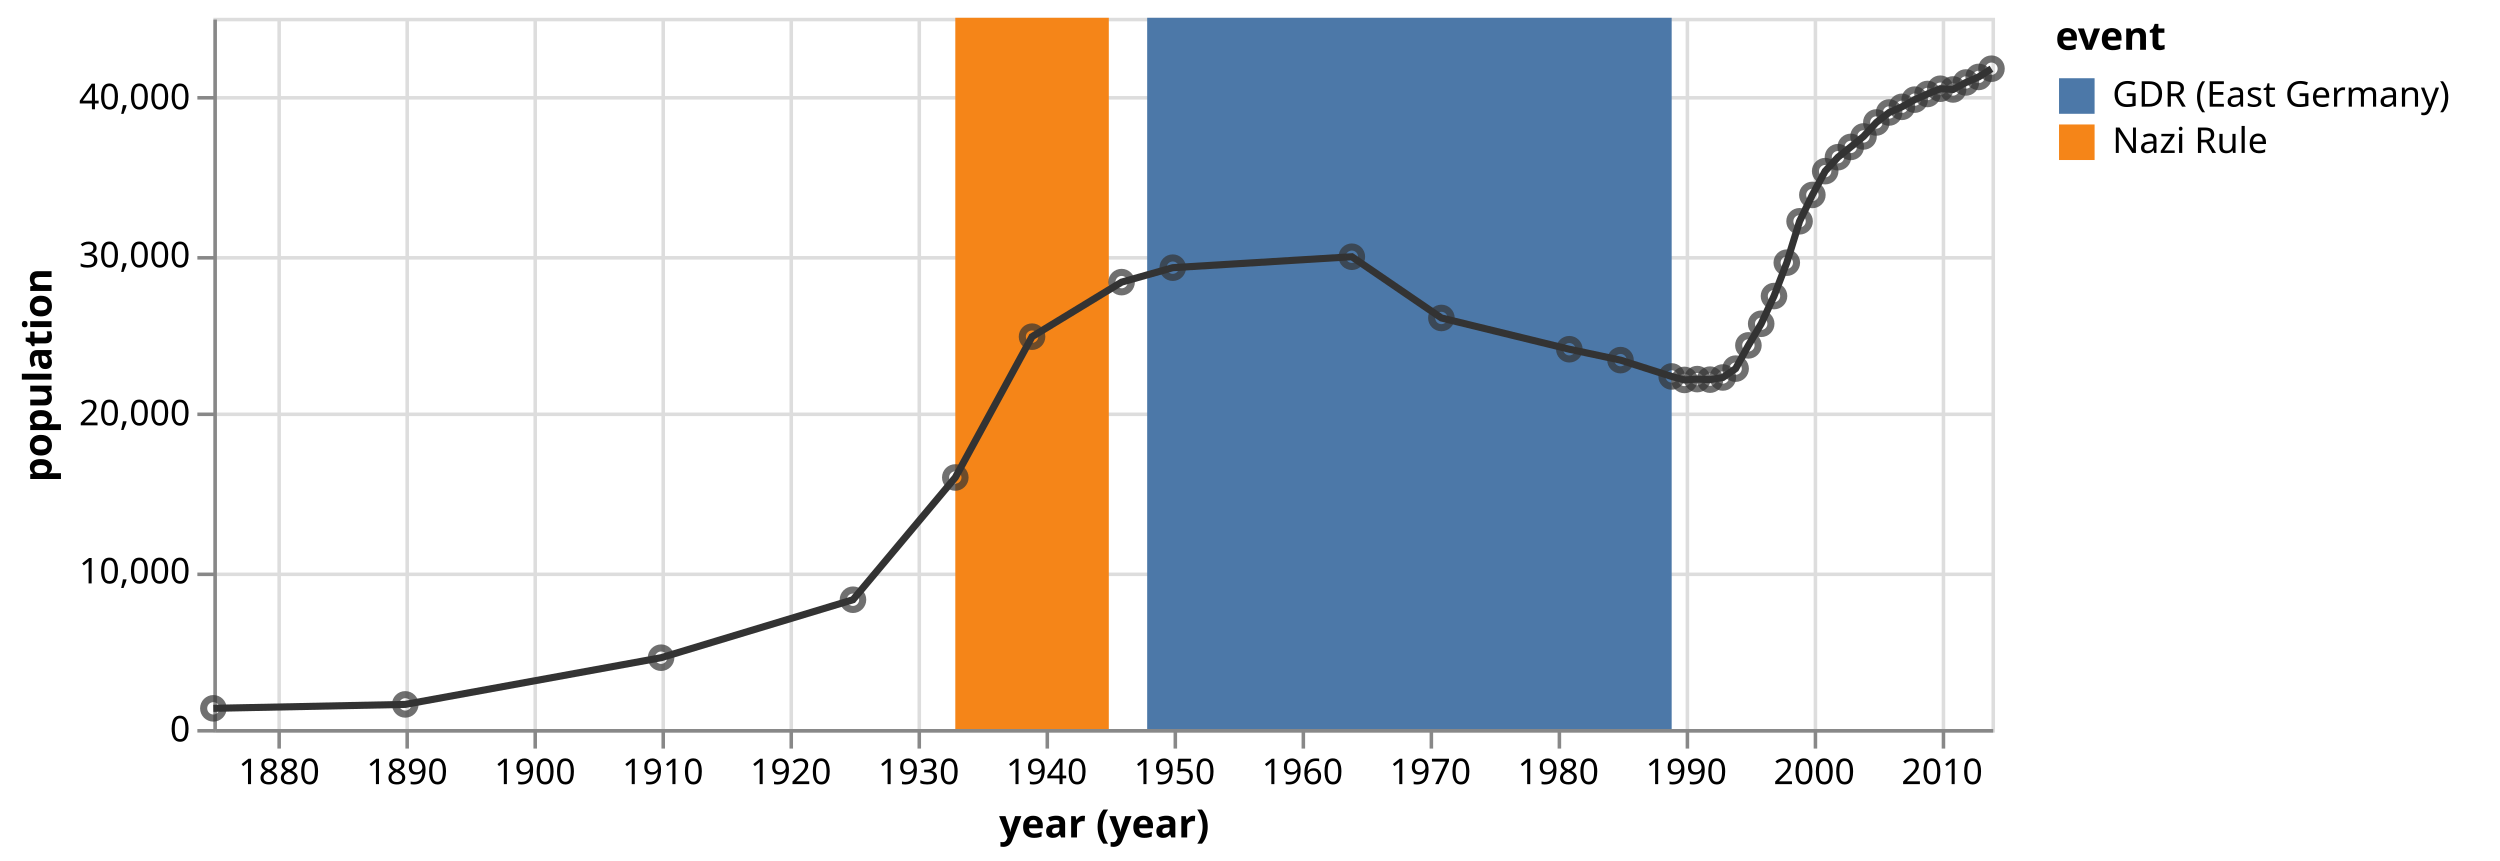
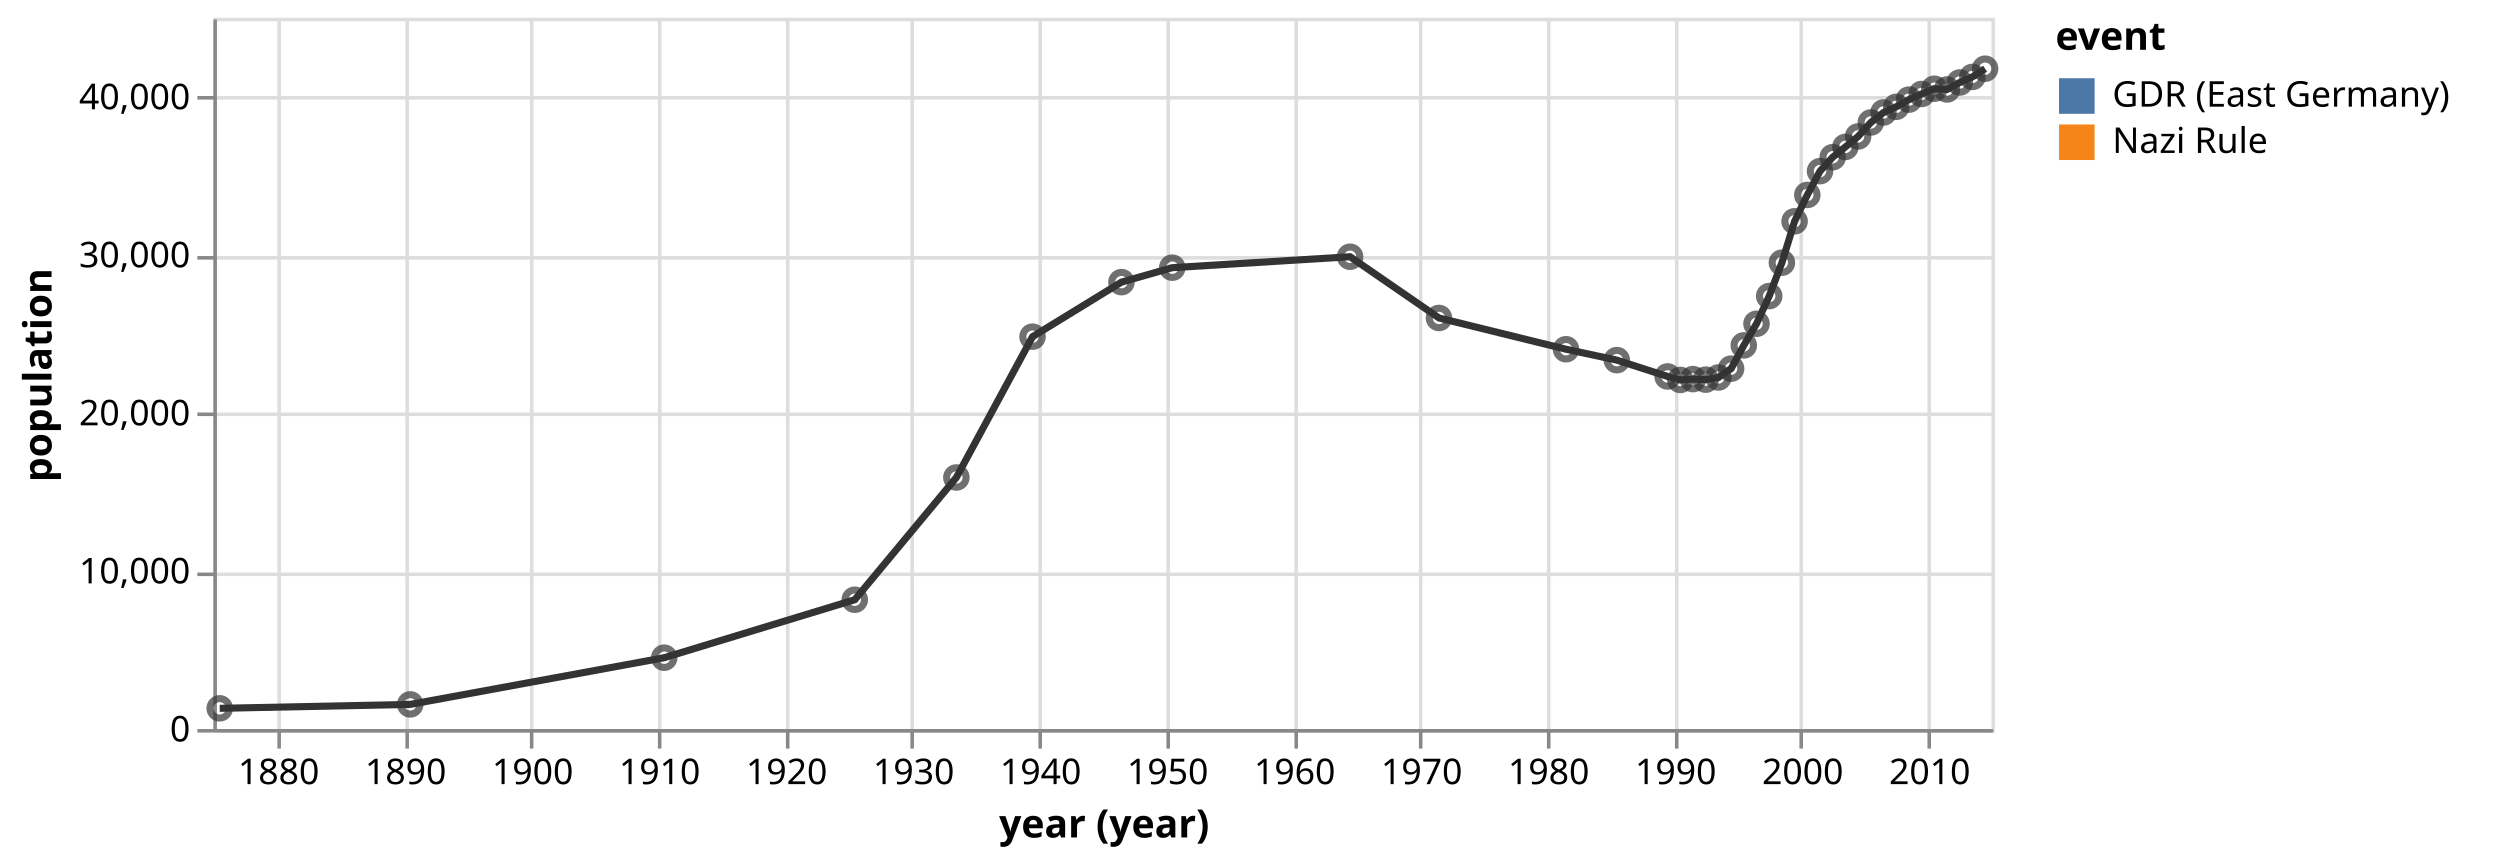
<svg xmlns="http://www.w3.org/2000/svg" class="marks" width="703" height="242" viewBox="0 0 703 242" version="1.1">
  <g transform="translate(60,5)">
    <g class="mark-group role-frame root">
      <g transform="translate(0,0)">
        <path class="background" d="M0.5,0.5h500v200h-500Z" style="fill: none; stroke: #ddd;" />
        <g>
          <g class="mark-group role-axis">
            <g transform="translate(0.5,200.5)">
              <path class="background" d="M0,0h0v0h0Z" style="pointer-events: none; fill: none;" />
              <g>
                <g class="mark-rule role-axis-grid" style="pointer-events: none;">
                  <line transform="translate(18,-200)" x2="0" y2="200" style="fill: none; stroke: #ddd; stroke-width: 1; opacity: 1;" />
                  <line transform="translate(54,-200)" x2="0" y2="200" style="fill: none; stroke: #ddd; stroke-width: 1; opacity: 1;" />
-                   <line transform="translate(90,-200)" x2="0" y2="200" style="fill: none; stroke: #ddd; stroke-width: 1; opacity: 1;" />
-                   <line transform="translate(126,-200)" x2="0" y2="200" style="fill: none; stroke: #ddd; stroke-width: 1; opacity: 1;" />
-                   <line transform="translate(162,-200)" x2="0" y2="200" style="fill: none; stroke: #ddd; stroke-width: 1; opacity: 1;" />
-                   <line transform="translate(198,-200)" x2="0" y2="200" style="fill: none; stroke: #ddd; stroke-width: 1; opacity: 1;" />
-                   <line transform="translate(234,-200)" x2="0" y2="200" style="fill: none; stroke: #ddd; stroke-width: 1; opacity: 1;" />
-                   <line transform="translate(270,-200)" x2="0" y2="200" style="fill: none; stroke: #ddd; stroke-width: 1; opacity: 1;" />
-                   <line transform="translate(306,-200)" x2="0" y2="200" style="fill: none; stroke: #ddd; stroke-width: 1; opacity: 1;" />
-                   <line transform="translate(342,-200)" x2="0" y2="200" style="fill: none; stroke: #ddd; stroke-width: 1; opacity: 1;" />
-                   <line transform="translate(378,-200)" x2="0" y2="200" style="fill: none; stroke: #ddd; stroke-width: 1; opacity: 1;" />
-                   <line transform="translate(414,-200)" x2="0" y2="200" style="fill: none; stroke: #ddd; stroke-width: 1; opacity: 1;" />
-                   <line transform="translate(450,-200)" x2="0" y2="200" style="fill: none; stroke: #ddd; stroke-width: 1; opacity: 1;" />
-                   <line transform="translate(486,-200)" x2="0" y2="200" style="fill: none; stroke: #ddd; stroke-width: 1; opacity: 1;" />
+                   <line transform="translate(89,-200)" x2="0" y2="200" style="fill: none; stroke: #ddd; stroke-width: 1; opacity: 1;" />
+                   <line transform="translate(125,-200)" x2="0" y2="200" style="fill: none; stroke: #ddd; stroke-width: 1; opacity: 1;" />
+                   <line transform="translate(161,-200)" x2="0" y2="200" style="fill: none; stroke: #ddd; stroke-width: 1; opacity: 1;" />
+                   <line transform="translate(196,-200)" x2="0" y2="200" style="fill: none; stroke: #ddd; stroke-width: 1; opacity: 1;" />
+                   <line transform="translate(232,-200)" x2="0" y2="200" style="fill: none; stroke: #ddd; stroke-width: 1; opacity: 1;" />
+                   <line transform="translate(268,-200)" x2="0" y2="200" style="fill: none; stroke: #ddd; stroke-width: 1; opacity: 1;" />
+                   <line transform="translate(304,-200)" x2="0" y2="200" style="fill: none; stroke: #ddd; stroke-width: 1; opacity: 1;" />
+                   <line transform="translate(339,-200)" x2="0" y2="200" style="fill: none; stroke: #ddd; stroke-width: 1; opacity: 1;" />
+                   <line transform="translate(375,-200)" x2="0" y2="200" style="fill: none; stroke: #ddd; stroke-width: 1; opacity: 1;" />
+                   <line transform="translate(411,-200)" x2="0" y2="200" style="fill: none; stroke: #ddd; stroke-width: 1; opacity: 1;" />
+                   <line transform="translate(446,-200)" x2="0" y2="200" style="fill: none; stroke: #ddd; stroke-width: 1; opacity: 1;" />
+                   <line transform="translate(482,-200)" x2="0" y2="200" style="fill: none; stroke: #ddd; stroke-width: 1; opacity: 1;" />
                </g>
              </g>
            </g>
          </g>
          <g class="mark-group role-axis">
            <g transform="translate(0.5,0.5)">
              <path class="background" d="M0,0h0v0h0Z" style="pointer-events: none; fill: none;" />
              <g>
                <g class="mark-rule role-axis-grid" style="pointer-events: none;">
                  <line transform="translate(0,200)" x2="500" y2="0" style="fill: none; stroke: #ddd; stroke-width: 1; opacity: 1;" />
                  <line transform="translate(0,156)" x2="500" y2="0" style="fill: none; stroke: #ddd; stroke-width: 1; opacity: 1;" />
                  <line transform="translate(0,111)" x2="500" y2="0" style="fill: none; stroke: #ddd; stroke-width: 1; opacity: 1;" />
                  <line transform="translate(0,67)" x2="500" y2="0" style="fill: none; stroke: #ddd; stroke-width: 1; opacity: 1;" />
                  <line transform="translate(0,22)" x2="500" y2="0" style="fill: none; stroke: #ddd; stroke-width: 1; opacity: 1;" />
                </g>
              </g>
            </g>
          </g>
          <g class="mark-group role-axis">
            <g transform="translate(0.5,200.5)">
              <path class="background" d="M0,0h0v0h0Z" style="pointer-events: none; fill: none;" />
              <g>
                <g class="mark-rule role-axis-tick" style="pointer-events: none;">
                  <line transform="translate(18,0)" x2="0" y2="5" style="fill: none; stroke: #888; stroke-width: 1; opacity: 1;" />
                  <line transform="translate(54,0)" x2="0" y2="5" style="fill: none; stroke: #888; stroke-width: 1; opacity: 1;" />
-                   <line transform="translate(90,0)" x2="0" y2="5" style="fill: none; stroke: #888; stroke-width: 1; opacity: 1;" />
-                   <line transform="translate(126,0)" x2="0" y2="5" style="fill: none; stroke: #888; stroke-width: 1; opacity: 1;" />
-                   <line transform="translate(162,0)" x2="0" y2="5" style="fill: none; stroke: #888; stroke-width: 1; opacity: 1;" />
-                   <line transform="translate(198,0)" x2="0" y2="5" style="fill: none; stroke: #888; stroke-width: 1; opacity: 1;" />
-                   <line transform="translate(234,0)" x2="0" y2="5" style="fill: none; stroke: #888; stroke-width: 1; opacity: 1;" />
-                   <line transform="translate(270,0)" x2="0" y2="5" style="fill: none; stroke: #888; stroke-width: 1; opacity: 1;" />
-                   <line transform="translate(306,0)" x2="0" y2="5" style="fill: none; stroke: #888; stroke-width: 1; opacity: 1;" />
-                   <line transform="translate(342,0)" x2="0" y2="5" style="fill: none; stroke: #888; stroke-width: 1; opacity: 1;" />
-                   <line transform="translate(378,0)" x2="0" y2="5" style="fill: none; stroke: #888; stroke-width: 1; opacity: 1;" />
-                   <line transform="translate(414,0)" x2="0" y2="5" style="fill: none; stroke: #888; stroke-width: 1; opacity: 1;" />
-                   <line transform="translate(450,0)" x2="0" y2="5" style="fill: none; stroke: #888; stroke-width: 1; opacity: 1;" />
-                   <line transform="translate(486,0)" x2="0" y2="5" style="fill: none; stroke: #888; stroke-width: 1; opacity: 1;" />
+                   <line transform="translate(89,0)" x2="0" y2="5" style="fill: none; stroke: #888; stroke-width: 1; opacity: 1;" />
+                   <line transform="translate(125,0)" x2="0" y2="5" style="fill: none; stroke: #888; stroke-width: 1; opacity: 1;" />
+                   <line transform="translate(161,0)" x2="0" y2="5" style="fill: none; stroke: #888; stroke-width: 1; opacity: 1;" />
+                   <line transform="translate(196,0)" x2="0" y2="5" style="fill: none; stroke: #888; stroke-width: 1; opacity: 1;" />
+                   <line transform="translate(232,0)" x2="0" y2="5" style="fill: none; stroke: #888; stroke-width: 1; opacity: 1;" />
+                   <line transform="translate(268,0)" x2="0" y2="5" style="fill: none; stroke: #888; stroke-width: 1; opacity: 1;" />
+                   <line transform="translate(304,0)" x2="0" y2="5" style="fill: none; stroke: #888; stroke-width: 1; opacity: 1;" />
+                   <line transform="translate(339,0)" x2="0" y2="5" style="fill: none; stroke: #888; stroke-width: 1; opacity: 1;" />
+                   <line transform="translate(375,0)" x2="0" y2="5" style="fill: none; stroke: #888; stroke-width: 1; opacity: 1;" />
+                   <line transform="translate(411,0)" x2="0" y2="5" style="fill: none; stroke: #888; stroke-width: 1; opacity: 1;" />
+                   <line transform="translate(446,0)" x2="0" y2="5" style="fill: none; stroke: #888; stroke-width: 1; opacity: 1;" />
+                   <line transform="translate(482,0)" x2="0" y2="5" style="fill: none; stroke: #888; stroke-width: 1; opacity: 1;" />
                </g>
                <g class="mark-text role-axis-label" style="pointer-events: none;">
-                   <text text-anchor="middle" transform="translate(17.98341,15)" style="font-family: sans-serif; font-size: 10px; fill: #000; opacity: 1;">1880</text>
-                   <text text-anchor="middle" transform="translate(53.96014,15)" style="font-family: sans-serif; font-size: 10px; fill: #000; opacity: 1;">1890</text>
-                   <text text-anchor="middle" transform="translate(89.92696,15)" style="font-family: sans-serif; font-size: 10px; fill: #000; opacity: 1;">1900</text>
-                   <text text-anchor="middle" transform="translate(125.8938,15)" style="font-family: sans-serif; font-size: 10px; fill: #000; opacity: 1;">1910</text>
-                   <text text-anchor="middle" transform="translate(161.8606,15)" style="font-family: sans-serif; font-size: 10px; fill: #000; opacity: 1;">1920</text>
-                   <text text-anchor="middle" transform="translate(197.8373,15)" style="font-family: sans-serif; font-size: 10px; fill: #000; opacity: 1;">1930</text>
-                   <text text-anchor="middle" transform="translate(233.8041,15)" style="font-family: sans-serif; font-size: 10px; fill: #000; opacity: 1;">1940</text>
-                   <text text-anchor="middle" transform="translate(269.7808,15)" style="font-family: sans-serif; font-size: 10px; fill: #000; opacity: 1;">1950</text>
-                   <text text-anchor="middle" transform="translate(305.7476,15)" style="font-family: sans-serif; font-size: 10px; fill: #000; opacity: 1;">1960</text>
-                   <text text-anchor="middle" transform="translate(341.7243,15)" style="font-family: sans-serif; font-size: 10px; fill: #000; opacity: 1;">1970</text>
-                   <text text-anchor="middle" transform="translate(377.6911,15)" style="font-family: sans-serif; font-size: 10px; fill: #000; opacity: 1;">1980</text>
-                   <text text-anchor="middle" transform="translate(413.6678,15)" style="font-family: sans-serif; font-size: 10px; fill: #000; opacity: 1;">1990</text>
-                   <text text-anchor="middle" transform="translate(449.6346,15)" style="font-family: sans-serif; font-size: 10px; fill: #000; opacity: 1;">2000</text>
-                   <text text-anchor="middle" transform="translate(485.6113,15)" style="font-family: sans-serif; font-size: 10px; fill: #000; opacity: 1;">2010</text>
+                   <text text-anchor="middle" transform="translate(17.85505,15)" style="font-family: sans-serif; font-size: 10px; fill: #000; opacity: 1;">1880</text>
+                   <text text-anchor="middle" transform="translate(53.57496,15)" style="font-family: sans-serif; font-size: 10px; fill: #000; opacity: 1;">1890</text>
+                   <text text-anchor="middle" transform="translate(89.28506,15)" style="font-family: sans-serif; font-size: 10px; fill: #000; opacity: 1;">1900</text>
+                   <text text-anchor="middle" transform="translate(124.9951,15)" style="font-family: sans-serif; font-size: 10px; fill: #000; opacity: 1;">1910</text>
+                   <text text-anchor="middle" transform="translate(160.7052,15)" style="font-family: sans-serif; font-size: 10px; fill: #000; opacity: 1;">1920</text>
+                   <text text-anchor="middle" transform="translate(196.4251,15)" style="font-family: sans-serif; font-size: 10px; fill: #000; opacity: 1;">1930</text>
+                   <text text-anchor="middle" transform="translate(232.1352,15)" style="font-family: sans-serif; font-size: 10px; fill: #000; opacity: 1;">1940</text>
+                   <text text-anchor="middle" transform="translate(267.8551,15)" style="font-family: sans-serif; font-size: 10px; fill: #000; opacity: 1;">1950</text>
+                   <text text-anchor="middle" transform="translate(303.5652,15)" style="font-family: sans-serif; font-size: 10px; fill: #000; opacity: 1;">1960</text>
+                   <text text-anchor="middle" transform="translate(339.285,15)" style="font-family: sans-serif; font-size: 10px; fill: #000; opacity: 1;">1970</text>
+                   <text text-anchor="middle" transform="translate(374.9951,15)" style="font-family: sans-serif; font-size: 10px; fill: #000; opacity: 1;">1980</text>
+                   <text text-anchor="middle" transform="translate(410.715,15)" style="font-family: sans-serif; font-size: 10px; fill: #000; opacity: 1;">1990</text>
+                   <text text-anchor="middle" transform="translate(446.4251,15)" style="font-family: sans-serif; font-size: 10px; fill: #000; opacity: 1;">2000</text>
+                   <text text-anchor="middle" transform="translate(482.145,15)" style="font-family: sans-serif; font-size: 10px; fill: #000; opacity: 1;">2010</text>
                </g>
                <g class="mark-rule role-axis-domain" style="pointer-events: none;">
                  <line transform="translate(0,0)" x2="500" y2="0" style="fill: none; stroke: #888; stroke-width: 1; opacity: 1;" />
                </g>
                <g class="mark-text role-axis-title" style="pointer-events: none;">
                  <text text-anchor="middle" transform="translate(250,30)" style="font-family: sans-serif; font-size: 11px; font-weight: bold; fill: #000; opacity: 1;">year (year)</text>
                </g>
              </g>
            </g>
          </g>
          <g class="mark-group role-axis">
            <g transform="translate(0.5,0.5)">
              <path class="background" d="M0,0h0v0h0Z" style="pointer-events: none; fill: none;" />
              <g>
                <g class="mark-rule role-axis-tick" style="pointer-events: none;">
                  <line transform="translate(0,200)" x2="-5" y2="0" style="fill: none; stroke: #888; stroke-width: 1; opacity: 1;" />
                  <line transform="translate(0,156)" x2="-5" y2="0" style="fill: none; stroke: #888; stroke-width: 1; opacity: 1;" />
                  <line transform="translate(0,111)" x2="-5" y2="0" style="fill: none; stroke: #888; stroke-width: 1; opacity: 1;" />
                  <line transform="translate(0,67)" x2="-5" y2="0" style="fill: none; stroke: #888; stroke-width: 1; opacity: 1;" />
                  <line transform="translate(0,22)" x2="-5" y2="0" style="fill: none; stroke: #888; stroke-width: 1; opacity: 1;" />
                </g>
                <g class="mark-text role-axis-label" style="pointer-events: none;">
                  <text text-anchor="end" transform="translate(-7,203)" style="font-family: sans-serif; font-size: 10px; fill: #000; opacity: 1;">0</text>
                  <text text-anchor="end" transform="translate(-7,158.5556)" style="font-family: sans-serif; font-size: 10px; fill: #000; opacity: 1;">10,000</text>
                  <text text-anchor="end" transform="translate(-7,114.1111)" style="font-family: sans-serif; font-size: 10px; fill: #000; opacity: 1;">20,000</text>
                  <text text-anchor="end" transform="translate(-7,69.66667)" style="font-family: sans-serif; font-size: 10px; fill: #000; opacity: 1;">30,000</text>
                  <text text-anchor="end" transform="translate(-7,25.22222)" style="font-family: sans-serif; font-size: 10px; fill: #000; opacity: 1;">40,000</text>
                </g>
                <g class="mark-rule role-axis-domain" style="pointer-events: none;">
                  <line transform="translate(0,200)" x2="0" y2="-200" style="fill: none; stroke: #888; stroke-width: 1; opacity: 1;" />
                </g>
                <g class="mark-text role-axis-title" style="pointer-events: none;">
                  <text text-anchor="middle" transform="translate(-44,100) rotate(-90) translate(0,-2)" style="font-family: sans-serif; font-size: 11px; font-weight: bold; fill: #000; opacity: 1;">population</text>
                </g>
              </g>
            </g>
          </g>
          <g class="mark-rect role-mark layer_0_marks">
-             <path d="M208.631,0h43.166v200h-43.166Z" style="fill: #f58518;" />
-             <path d="M262.582,0h147.492v200h-147.492Z" style="fill: #4c78a8;" />
+             <path d="M207.142,0h0v200h0Z" style="fill: #f58518;" />
+             <path d="M260.707,0h0v200h0Z" style="fill: #4c78a8;" />
          </g>
          <g class="mark-line role-mark layer_1_marks">
-             <path d="M0,194.182L53.96,193.076L125.894,179.947L179.854,163.644L208.631,129.267L230.209,89.671L255.392,74.333L269.781,70.271L320.136,67.196L345.319,84.413L381.296,93.204L395.684,96.267L410.073,100.858L413.668,101.836L417.263,101.604L420.857,101.756L424.462,101.147L428.056,98.662L431.651,92.12L435.246,86.044L438.85,78.253L442.445,68.867L446.04,57.227L449.635,49.818L453.239,43.124L456.834,39.204L460.429,36.316L464.023,33.364L467.628,29.44L471.223,26.631L474.817,25.04L478.412,23.018L482.017,21.427L485.611,19.951L489.206,20.156L492.801,18.2L496.405,16.631L500,14.324" style="fill: none; stroke: #333; stroke-width: 2;" />
+             <path d="M1.785,194.182L55.359,193.076L126.78,179.947L180.355,163.644L208.927,129.267L230.351,89.671L255.354,74.333L269.64,70.271L319.641,67.196L344.639,84.413L380.358,93.204L394.644,96.267L408.93,100.858L412.5,101.836L416.069,101.604L419.643,101.756L423.216,101.147L426.786,98.662L430.355,92.12L433.929,86.044L437.502,78.253L441.072,68.867L444.641,57.227L448.215,49.818L451.788,43.124L455.357,39.204L458.927,36.316L462.5,33.364L466.074,29.44L469.643,26.631L473.213,25.04L476.786,23.018L480.36,21.427L483.929,19.951L487.499,20.156L491.072,18.2L494.646,16.631L498.215,14.324" style="fill: none; stroke: #333; stroke-width: 2;" />
          </g>
          <g class="mark-symbol role-mark layer_2_marks">
-             <path transform="translate(0,194.1822)" d="M2.739,0A2.739,2.739,0,1,1,-2.739,0A2.739,2.739,0,1,1,2.739,0" style="fill: none; stroke: #333; stroke-width: 2; opacity: 0.7;" />
-             <path transform="translate(53.96014,193.0756)" d="M2.739,0A2.739,2.739,0,1,1,-2.739,0A2.739,2.739,0,1,1,2.739,0" style="fill: none; stroke: #333; stroke-width: 2; opacity: 0.7;" />
-             <path transform="translate(125.8938,179.9467)" d="M2.739,0A2.739,2.739,0,1,1,-2.739,0A2.739,2.739,0,1,1,2.739,0" style="fill: none; stroke: #333; stroke-width: 2; opacity: 0.7;" />
-             <path transform="translate(179.8539,163.6444)" d="M2.739,0A2.739,2.739,0,1,1,-2.739,0A2.739,2.739,0,1,1,2.739,0" style="fill: none; stroke: #333; stroke-width: 2; opacity: 0.7;" />
-             <path transform="translate(208.6313,129.2667)" d="M2.739,0A2.739,2.739,0,1,1,-2.739,0A2.739,2.739,0,1,1,2.739,0" style="fill: none; stroke: #333; stroke-width: 2; opacity: 0.7;" />
-             <path transform="translate(230.2094,89.67111)" d="M2.739,0A2.739,2.739,0,1,1,-2.739,0A2.739,2.739,0,1,1,2.739,0" style="fill: none; stroke: #333; stroke-width: 2; opacity: 0.7;" />
-             <path transform="translate(255.3921,74.33333)" d="M2.739,0A2.739,2.739,0,1,1,-2.739,0A2.739,2.739,0,1,1,2.739,0" style="fill: none; stroke: #333; stroke-width: 2; opacity: 0.7;" />
-             <path transform="translate(269.7808,70.27111)" d="M2.739,0A2.739,2.739,0,1,1,-2.739,0A2.739,2.739,0,1,1,2.739,0" style="fill: none; stroke: #333; stroke-width: 2; opacity: 0.7;" />
-             <path transform="translate(320.1363,67.19556)" d="M2.739,0A2.739,2.739,0,1,1,-2.739,0A2.739,2.739,0,1,1,2.739,0" style="fill: none; stroke: #333; stroke-width: 2; opacity: 0.7;" />
-             <path transform="translate(345.319,84.41333)" d="M2.739,0A2.739,2.739,0,1,1,-2.739,0A2.739,2.739,0,1,1,2.739,0" style="fill: none; stroke: #333; stroke-width: 2; opacity: 0.7;" />
-             <path transform="translate(381.2957,93.20444)" d="M2.739,0A2.739,2.739,0,1,1,-2.739,0A2.739,2.739,0,1,1,2.739,0" style="fill: none; stroke: #333; stroke-width: 2; opacity: 0.7;" />
-             <path transform="translate(395.6844,96.26667)" d="M2.739,0A2.739,2.739,0,1,1,-2.739,0A2.739,2.739,0,1,1,2.739,0" style="fill: none; stroke: #333; stroke-width: 2; opacity: 0.7;" />
-             <path transform="translate(410.0731,100.8578)" d="M2.739,0A2.739,2.739,0,1,1,-2.739,0A2.739,2.739,0,1,1,2.739,0" style="fill: none; stroke: #333; stroke-width: 2; opacity: 0.7;" />
-             <path transform="translate(413.6678,101.8356)" d="M2.739,0A2.739,2.739,0,1,1,-2.739,0A2.739,2.739,0,1,1,2.739,0" style="fill: none; stroke: #333; stroke-width: 2; opacity: 0.7;" />
-             <path transform="translate(417.2625,101.6044)" d="M2.739,0A2.739,2.739,0,1,1,-2.739,0A2.739,2.739,0,1,1,2.739,0" style="fill: none; stroke: #333; stroke-width: 2; opacity: 0.7;" />
-             <path transform="translate(420.8572,101.7556)" d="M2.739,0A2.739,2.739,0,1,1,-2.739,0A2.739,2.739,0,1,1,2.739,0" style="fill: none; stroke: #333; stroke-width: 2; opacity: 0.7;" />
-             <path transform="translate(424.4618,101.1467)" d="M2.739,0A2.739,2.739,0,1,1,-2.739,0A2.739,2.739,0,1,1,2.739,0" style="fill: none; stroke: #333; stroke-width: 2; opacity: 0.7;" />
-             <path transform="translate(428.0565,98.66222)" d="M2.739,0A2.739,2.739,0,1,1,-2.739,0A2.739,2.739,0,1,1,2.739,0" style="fill: none; stroke: #333; stroke-width: 2; opacity: 0.7;" />
-             <path transform="translate(431.6512,92.12)" d="M2.739,0A2.739,2.739,0,1,1,-2.739,0A2.739,2.739,0,1,1,2.739,0" style="fill: none; stroke: #333; stroke-width: 2; opacity: 0.7;" />
-             <path transform="translate(435.2459,86.04444)" d="M2.739,0A2.739,2.739,0,1,1,-2.739,0A2.739,2.739,0,1,1,2.739,0" style="fill: none; stroke: #333; stroke-width: 2; opacity: 0.7;" />
-             <path transform="translate(438.8505,78.25333)" d="M2.739,0A2.739,2.739,0,1,1,-2.739,0A2.739,2.739,0,1,1,2.739,0" style="fill: none; stroke: #333; stroke-width: 2; opacity: 0.7;" />
-             <path transform="translate(442.4452,68.86667)" d="M2.739,0A2.739,2.739,0,1,1,-2.739,0A2.739,2.739,0,1,1,2.739,0" style="fill: none; stroke: #333; stroke-width: 2; opacity: 0.7;" />
-             <path transform="translate(446.0399,57.22667)" d="M2.739,0A2.739,2.739,0,1,1,-2.739,0A2.739,2.739,0,1,1,2.739,0" style="fill: none; stroke: #333; stroke-width: 2; opacity: 0.7;" />
-             <path transform="translate(449.6346,49.81778)" d="M2.739,0A2.739,2.739,0,1,1,-2.739,0A2.739,2.739,0,1,1,2.739,0" style="fill: none; stroke: #333; stroke-width: 2; opacity: 0.7;" />
-             <path transform="translate(453.2392,43.12444)" d="M2.739,0A2.739,2.739,0,1,1,-2.739,0A2.739,2.739,0,1,1,2.739,0" style="fill: none; stroke: #333; stroke-width: 2; opacity: 0.7;" />
-             <path transform="translate(456.8339,39.20444)" d="M2.739,0A2.739,2.739,0,1,1,-2.739,0A2.739,2.739,0,1,1,2.739,0" style="fill: none; stroke: #333; stroke-width: 2; opacity: 0.7;" />
-             <path transform="translate(460.4286,36.31556)" d="M2.739,0A2.739,2.739,0,1,1,-2.739,0A2.739,2.739,0,1,1,2.739,0" style="fill: none; stroke: #333; stroke-width: 2; opacity: 0.7;" />
-             <path transform="translate(464.0233,33.36444)" d="M2.739,0A2.739,2.739,0,1,1,-2.739,0A2.739,2.739,0,1,1,2.739,0" style="fill: none; stroke: #333; stroke-width: 2; opacity: 0.7;" />
-             <path transform="translate(467.6279,29.44)" d="M2.739,0A2.739,2.739,0,1,1,-2.739,0A2.739,2.739,0,1,1,2.739,0" style="fill: none; stroke: #333; stroke-width: 2; opacity: 0.7;" />
-             <path transform="translate(471.2226,26.63111)" d="M2.739,0A2.739,2.739,0,1,1,-2.739,0A2.739,2.739,0,1,1,2.739,0" style="fill: none; stroke: #333; stroke-width: 2; opacity: 0.7;" />
-             <path transform="translate(474.8173,25.04)" d="M2.739,0A2.739,2.739,0,1,1,-2.739,0A2.739,2.739,0,1,1,2.739,0" style="fill: none; stroke: #333; stroke-width: 2; opacity: 0.7;" />
-             <path transform="translate(478.412,23.01778)" d="M2.739,0A2.739,2.739,0,1,1,-2.739,0A2.739,2.739,0,1,1,2.739,0" style="fill: none; stroke: #333; stroke-width: 2; opacity: 0.7;" />
-             <path transform="translate(482.0166,21.42667)" d="M2.739,0A2.739,2.739,0,1,1,-2.739,0A2.739,2.739,0,1,1,2.739,0" style="fill: none; stroke: #333; stroke-width: 2; opacity: 0.7;" />
-             <path transform="translate(485.6113,19.95111)" d="M2.739,0A2.739,2.739,0,1,1,-2.739,0A2.739,2.739,0,1,1,2.739,0" style="fill: none; stroke: #333; stroke-width: 2; opacity: 0.7;" />
-             <path transform="translate(489.206,20.15556)" d="M2.739,0A2.739,2.739,0,1,1,-2.739,0A2.739,2.739,0,1,1,2.739,0" style="fill: none; stroke: #333; stroke-width: 2; opacity: 0.7;" />
-             <path transform="translate(492.8007,18.2)" d="M2.739,0A2.739,2.739,0,1,1,-2.739,0A2.739,2.739,0,1,1,2.739,0" style="fill: none; stroke: #333; stroke-width: 2; opacity: 0.7;" />
-             <path transform="translate(496.4053,16.63111)" d="M2.739,0A2.739,2.739,0,1,1,-2.739,0A2.739,2.739,0,1,1,2.739,0" style="fill: none; stroke: #333; stroke-width: 2; opacity: 0.7;" />
-             <path transform="translate(500,14.32444)" d="M2.739,0A2.739,2.739,0,1,1,-2.739,0A2.739,2.739,0,1,1,2.739,0" style="fill: none; stroke: #333; stroke-width: 2; opacity: 0.7;" />
+             <path transform="translate(1.784527,194.1822)" d="M2.739,0A2.739,2.739,0,1,1,-2.739,0A2.739,2.739,0,1,1,2.739,0" style="fill: none; stroke: #333; stroke-width: 2; opacity: 0.7;" />
+             <path transform="translate(55.35949,193.0756)" d="M2.739,0A2.739,2.739,0,1,1,-2.739,0A2.739,2.739,0,1,1,2.739,0" style="fill: none; stroke: #333; stroke-width: 2; opacity: 0.7;" />
+             <path transform="translate(126.7797,179.9467)" d="M2.739,0A2.739,2.739,0,1,1,-2.739,0A2.739,2.739,0,1,1,2.739,0" style="fill: none; stroke: #333; stroke-width: 2; opacity: 0.7;" />
+             <path transform="translate(180.3546,163.6444)" d="M2.739,0A2.739,2.739,0,1,1,-2.739,0A2.739,2.739,0,1,1,2.739,0" style="fill: none; stroke: #333; stroke-width: 2; opacity: 0.7;" />
+             <path transform="translate(208.9266,129.2667)" d="M2.739,0A2.739,2.739,0,1,1,-2.739,0A2.739,2.739,0,1,1,2.739,0" style="fill: none; stroke: #333; stroke-width: 2; opacity: 0.7;" />
+             <path transform="translate(230.3507,89.67111)" d="M2.739,0A2.739,2.739,0,1,1,-2.739,0A2.739,2.739,0,1,1,2.739,0" style="fill: none; stroke: #333; stroke-width: 2; opacity: 0.7;" />
+             <path transform="translate(255.3536,74.33333)" d="M2.739,0A2.739,2.739,0,1,1,-2.739,0A2.739,2.739,0,1,1,2.739,0" style="fill: none; stroke: #333; stroke-width: 2; opacity: 0.7;" />
+             <path transform="translate(269.6396,70.27111)" d="M2.739,0A2.739,2.739,0,1,1,-2.739,0A2.739,2.739,0,1,1,2.739,0" style="fill: none; stroke: #333; stroke-width: 2; opacity: 0.7;" />
+             <path transform="translate(319.6406,67.19556)" d="M2.739,0A2.739,2.739,0,1,1,-2.739,0A2.739,2.739,0,1,1,2.739,0" style="fill: none; stroke: #333; stroke-width: 2; opacity: 0.7;" />
+             <path transform="translate(344.6386,84.41333)" d="M2.739,0A2.739,2.739,0,1,1,-2.739,0A2.739,2.739,0,1,1,2.739,0" style="fill: none; stroke: #333; stroke-width: 2; opacity: 0.7;" />
+             <path transform="translate(380.3585,93.20444)" d="M2.739,0A2.739,2.739,0,1,1,-2.739,0A2.739,2.739,0,1,1,2.739,0" style="fill: none; stroke: #333; stroke-width: 2; opacity: 0.7;" />
+             <path transform="translate(394.6445,96.26667)" d="M2.739,0A2.739,2.739,0,1,1,-2.739,0A2.739,2.739,0,1,1,2.739,0" style="fill: none; stroke: #333; stroke-width: 2; opacity: 0.7;" />
+             <path transform="translate(408.9305,100.8578)" d="M2.739,0A2.739,2.739,0,1,1,-2.739,0A2.739,2.739,0,1,1,2.739,0" style="fill: none; stroke: #333; stroke-width: 2; opacity: 0.7;" />
+             <path transform="translate(412.4995,101.8356)" d="M2.739,0A2.739,2.739,0,1,1,-2.739,0A2.739,2.739,0,1,1,2.739,0" style="fill: none; stroke: #333; stroke-width: 2; opacity: 0.7;" />
+             <path transform="translate(416.0686,101.6044)" d="M2.739,0A2.739,2.739,0,1,1,-2.739,0A2.739,2.739,0,1,1,2.739,0" style="fill: none; stroke: #333; stroke-width: 2; opacity: 0.7;" />
+             <path transform="translate(419.6425,101.7556)" d="M2.739,0A2.739,2.739,0,1,1,-2.739,0A2.739,2.739,0,1,1,2.739,0" style="fill: none; stroke: #333; stroke-width: 2; opacity: 0.7;" />
+             <path transform="translate(423.2165,101.1467)" d="M2.739,0A2.739,2.739,0,1,1,-2.739,0A2.739,2.739,0,1,1,2.739,0" style="fill: none; stroke: #333; stroke-width: 2; opacity: 0.7;" />
+             <path transform="translate(426.7855,98.66222)" d="M2.739,0A2.739,2.739,0,1,1,-2.739,0A2.739,2.739,0,1,1,2.739,0" style="fill: none; stroke: #333; stroke-width: 2; opacity: 0.7;" />
+             <path transform="translate(430.3546,92.12)" d="M2.739,0A2.739,2.739,0,1,1,-2.739,0A2.739,2.739,0,1,1,2.739,0" style="fill: none; stroke: #333; stroke-width: 2; opacity: 0.7;" />
+             <path transform="translate(433.9285,86.04444)" d="M2.739,0A2.739,2.739,0,1,1,-2.739,0A2.739,2.739,0,1,1,2.739,0" style="fill: none; stroke: #333; stroke-width: 2; opacity: 0.7;" />
+             <path transform="translate(437.5025,78.25333)" d="M2.739,0A2.739,2.739,0,1,1,-2.739,0A2.739,2.739,0,1,1,2.739,0" style="fill: none; stroke: #333; stroke-width: 2; opacity: 0.7;" />
+             <path transform="translate(441.0715,68.86667)" d="M2.739,0A2.739,2.739,0,1,1,-2.739,0A2.739,2.739,0,1,1,2.739,0" style="fill: none; stroke: #333; stroke-width: 2; opacity: 0.7;" />
+             <path transform="translate(444.6406,57.22667)" d="M2.739,0A2.739,2.739,0,1,1,-2.739,0A2.739,2.739,0,1,1,2.739,0" style="fill: none; stroke: #333; stroke-width: 2; opacity: 0.7;" />
+             <path transform="translate(448.2145,49.81778)" d="M2.739,0A2.739,2.739,0,1,1,-2.739,0A2.739,2.739,0,1,1,2.739,0" style="fill: none; stroke: #333; stroke-width: 2; opacity: 0.7;" />
+             <path transform="translate(451.7884,43.12444)" d="M2.739,0A2.739,2.739,0,1,1,-2.739,0A2.739,2.739,0,1,1,2.739,0" style="fill: none; stroke: #333; stroke-width: 2; opacity: 0.7;" />
+             <path transform="translate(455.3575,39.20444)" d="M2.739,0A2.739,2.739,0,1,1,-2.739,0A2.739,2.739,0,1,1,2.739,0" style="fill: none; stroke: #333; stroke-width: 2; opacity: 0.7;" />
+             <path transform="translate(458.9265,36.31556)" d="M2.739,0A2.739,2.739,0,1,1,-2.739,0A2.739,2.739,0,1,1,2.739,0" style="fill: none; stroke: #333; stroke-width: 2; opacity: 0.7;" />
+             <path transform="translate(462.5005,33.36444)" d="M2.739,0A2.739,2.739,0,1,1,-2.739,0A2.739,2.739,0,1,1,2.739,0" style="fill: none; stroke: #333; stroke-width: 2; opacity: 0.7;" />
+             <path transform="translate(466.0744,29.44)" d="M2.739,0A2.739,2.739,0,1,1,-2.739,0A2.739,2.739,0,1,1,2.739,0" style="fill: none; stroke: #333; stroke-width: 2; opacity: 0.7;" />
+             <path transform="translate(469.6435,26.63111)" d="M2.739,0A2.739,2.739,0,1,1,-2.739,0A2.739,2.739,0,1,1,2.739,0" style="fill: none; stroke: #333; stroke-width: 2; opacity: 0.7;" />
+             <path transform="translate(473.2125,25.04)" d="M2.739,0A2.739,2.739,0,1,1,-2.739,0A2.739,2.739,0,1,1,2.739,0" style="fill: none; stroke: #333; stroke-width: 2; opacity: 0.7;" />
+             <path transform="translate(476.7865,23.01778)" d="M2.739,0A2.739,2.739,0,1,1,-2.739,0A2.739,2.739,0,1,1,2.739,0" style="fill: none; stroke: #333; stroke-width: 2; opacity: 0.7;" />
+             <path transform="translate(480.3604,21.42667)" d="M2.739,0A2.739,2.739,0,1,1,-2.739,0A2.739,2.739,0,1,1,2.739,0" style="fill: none; stroke: #333; stroke-width: 2; opacity: 0.7;" />
+             <path transform="translate(483.9295,19.95111)" d="M2.739,0A2.739,2.739,0,1,1,-2.739,0A2.739,2.739,0,1,1,2.739,0" style="fill: none; stroke: #333; stroke-width: 2; opacity: 0.7;" />
+             <path transform="translate(487.4985,20.15556)" d="M2.739,0A2.739,2.739,0,1,1,-2.739,0A2.739,2.739,0,1,1,2.739,0" style="fill: none; stroke: #333; stroke-width: 2; opacity: 0.7;" />
+             <path transform="translate(491.0725,18.2)" d="M2.739,0A2.739,2.739,0,1,1,-2.739,0A2.739,2.739,0,1,1,2.739,0" style="fill: none; stroke: #333; stroke-width: 2; opacity: 0.7;" />
+             <path transform="translate(494.6464,16.63111)" d="M2.739,0A2.739,2.739,0,1,1,-2.739,0A2.739,2.739,0,1,1,2.739,0" style="fill: none; stroke: #333; stroke-width: 2; opacity: 0.7;" />
+             <path transform="translate(498.2155,14.32444)" d="M2.739,0A2.739,2.739,0,1,1,-2.739,0A2.739,2.739,0,1,1,2.739,0" style="fill: none; stroke: #333; stroke-width: 2; opacity: 0.7;" />
          </g>
          <g class="mark-group role-legend">
            <g transform="translate(518,0)">
              <path class="background" d="M0,0h120v40h-120Z" style="pointer-events: none; fill: none;" />
              <g>
                <g class="mark-group role-legend-entry">
                  <g transform="translate(0,16)">
                    <path class="background" d="M0,0h0v0h0Z" style="pointer-events: none; fill: none;" />
                    <g>
                      <g class="mark-group role-scope">
                        <g transform="translate(0,0)">
                          <path class="background" d="M0,0h120v11h-120Z" style="pointer-events: none; fill: none; opacity: 1;" />
                          <g>
                            <g class="mark-symbol role-legend-symbol" style="pointer-events: none;">
                              <path transform="translate(6,6)" d="M-5,-5h10v10h-10Z" style="fill: #4c78a8; stroke-width: 1.5; opacity: 1;" />
                            </g>
                            <g class="mark-text role-legend-label" style="pointer-events: none;">
                              <text text-anchor="start" transform="translate(16,9)" style="font-family: sans-serif; font-size: 10px; fill: #000; opacity: 1;">GDR (East Germany)</text>
                            </g>
                          </g>
                        </g>
                        <g transform="translate(0,13)">
                          <path class="background" d="M0,0h120v11h-120Z" style="pointer-events: none; fill: none; opacity: 1;" />
                          <g>
                            <g class="mark-symbol role-legend-symbol" style="pointer-events: none;">
                              <path transform="translate(6,6)" d="M-5,-5h10v10h-10Z" style="fill: #f58518; stroke-width: 1.5; opacity: 1;" />
                            </g>
                            <g class="mark-text role-legend-label" style="pointer-events: none;">
                              <text text-anchor="start" transform="translate(16,9)" style="font-family: sans-serif; font-size: 10px; fill: #000; opacity: 1;">Nazi Rule</text>
                            </g>
                          </g>
                        </g>
                      </g>
                    </g>
                  </g>
                </g>
                <g class="mark-text role-legend-title" style="pointer-events: none;">
                  <text text-anchor="start" transform="translate(0,9)" style="font-family: sans-serif; font-size: 11px; font-weight: bold; fill: #000; opacity: 1;">event</text>
                </g>
              </g>
            </g>
          </g>
        </g>
      </g>
    </g>
  </g>
</svg>
